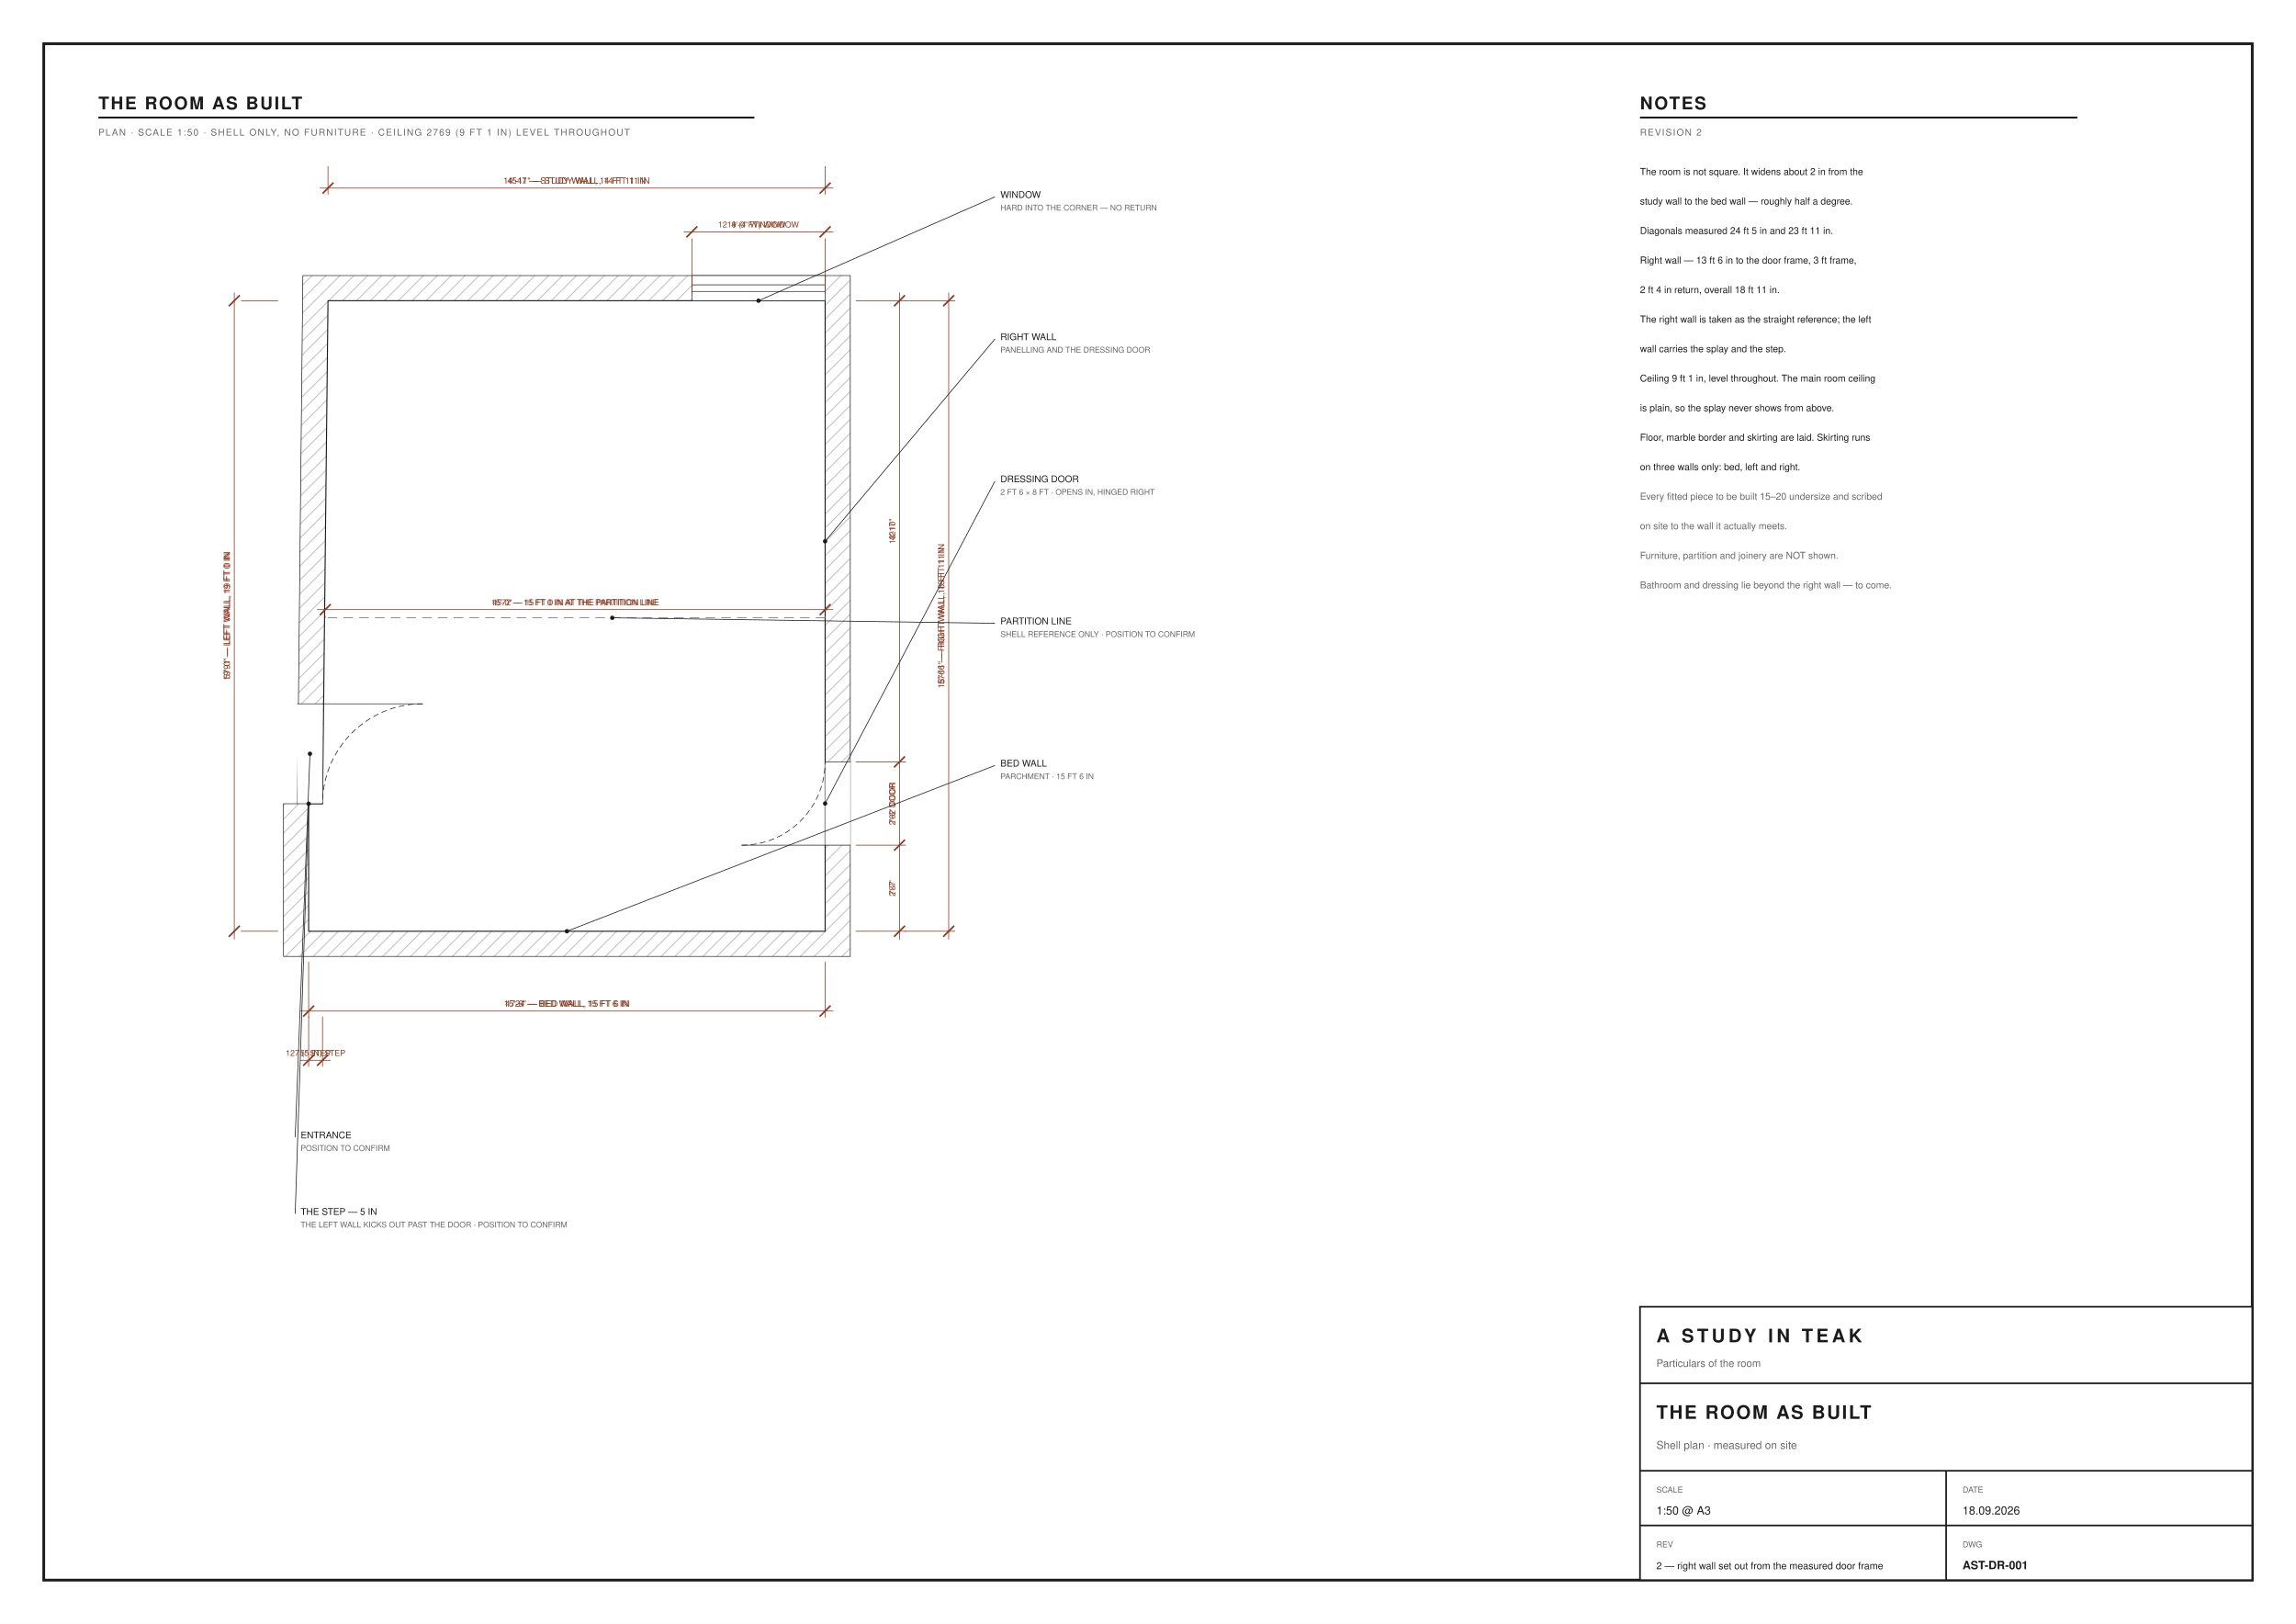
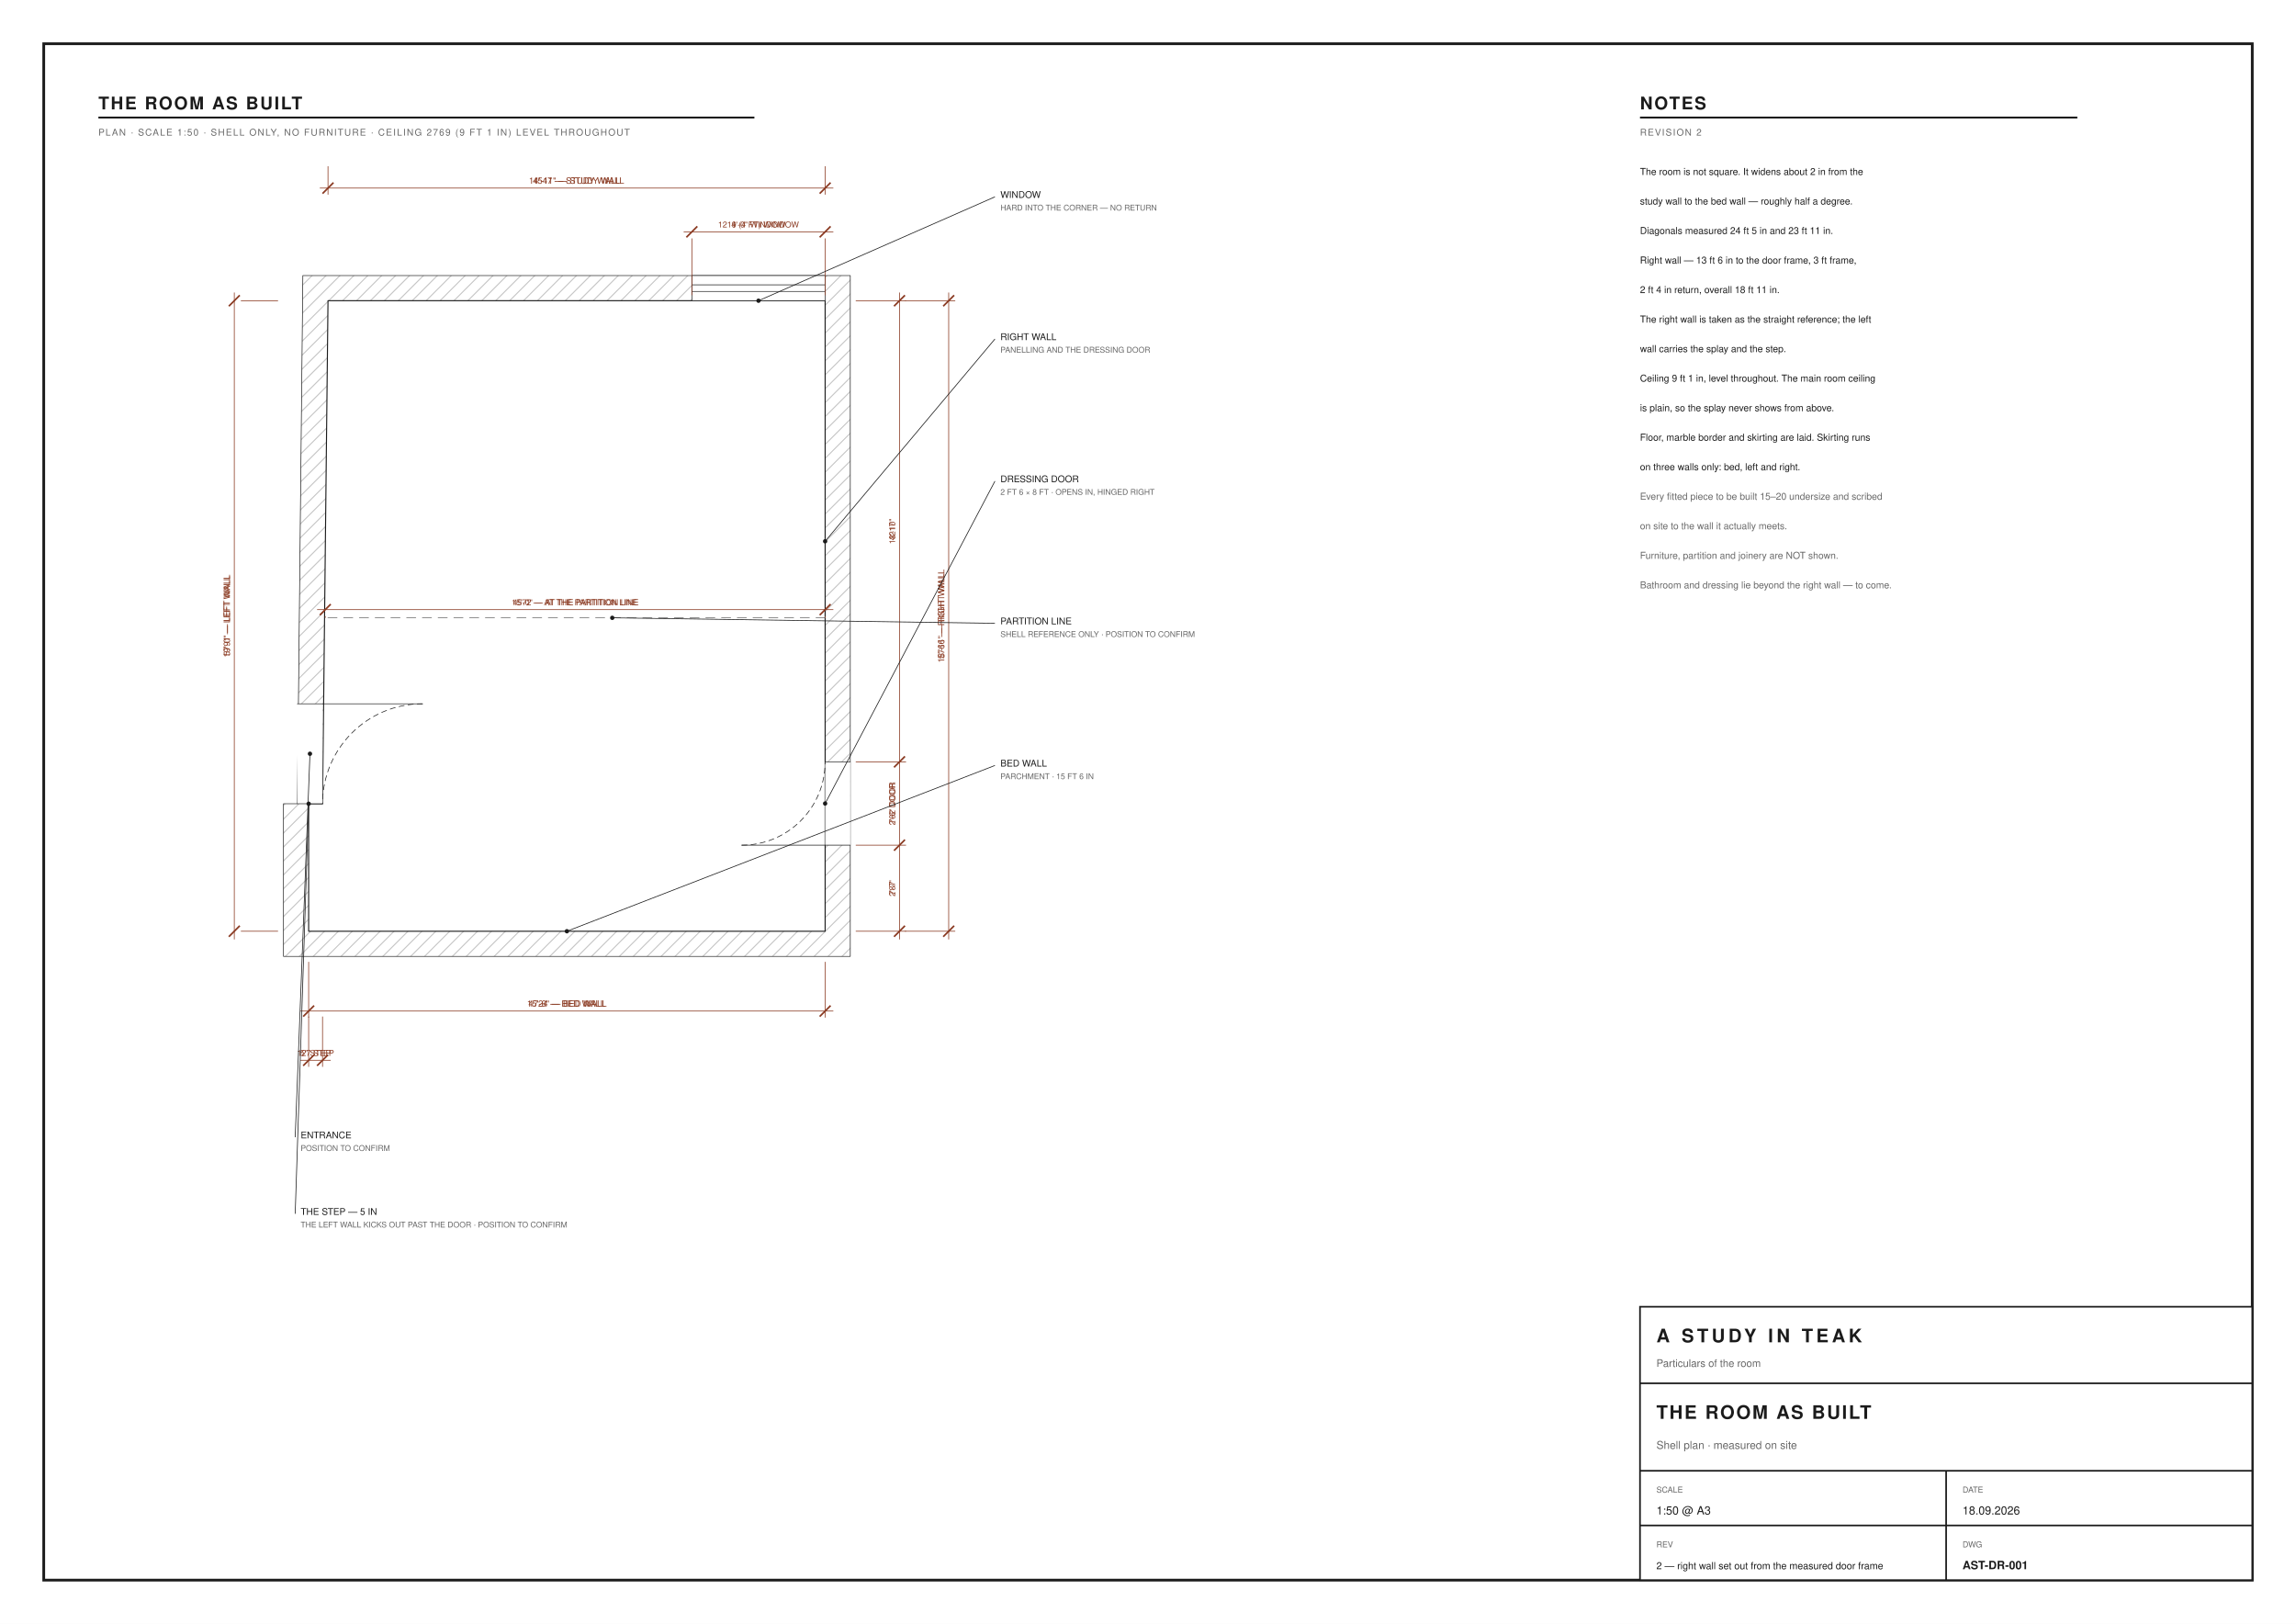
<svg xmlns="http://www.w3.org/2000/svg" viewBox="0 0 420 297" class="sheet">
  <rect x="0" y="0" width="420" height="297" fill="#fff" />
  <rect x="8" y="8" width="404" height="281" fill="none" stroke="#1b1b1b" stroke-width="0.5" />
  <defs>
    <pattern id="hatchSH" patternUnits="userSpaceOnUse" width="90" height="90" patternTransform="rotate(45)">
      <line x1="0" y1="0" x2="0" y2="90" stroke="#9a9a9a" stroke-width="10" />
    </pattern>
  </defs>
  <text x="18" y="20" font-size="3.2" text-anchor="start" fill="#1b1b1b" font-weight="700" letter-spacing="0.3" font-family="Helvetica, Arial, sans-serif">THE ROOM AS BUILT</text>
  <line x1="18" y1="21.5" x2="138" y2="21.5" stroke="#1b1b1b" stroke-width="0.35" />
  <text x="18" y="24.8" font-size="1.7" text-anchor="start" fill="#666" font-weight="400" letter-spacing="0.2" font-family="Helvetica, Arial, sans-serif">PLAN · SCALE 1:50 · SHELL ONLY, NO FURNITURE · CEILING 2769 (9 FT 1 IN) LEVEL THROUGHOUT</text>
  <g transform="translate(60 55) scale(0.02)" stroke="#1b1b1b" stroke-width="15" fill="none" stroke-linejoin="round" stroke-linecap="round">
    <path d="M -230 -230 L 4777 -230 L 4777 5996 L -407 5996 L -407 4600 L -280 4600 Z M 0 0 L 4547 0 L 4547 5766 L -177 5766 L -177 4600 L -50 4600 Z" fill="url(#hatchSH)" fill-rule="evenodd" stroke="none" />
    <path d="M -230 -230 L 4777 -230 L 4777 5996 L -407 5996 L -407 4600 L -280 4600 Z" fill="none" stroke-width="6" />
    <path d="M 0 0 L 4547 0 L 4547 5766 L -177 5766 L -177 4600 L -50 4600 Z" fill="none" stroke-width="9.6" />
    <rect x="3328" y="-230" width="1219" height="230" fill="#fff" stroke="none" />
    <g stroke-width="6">
      <rect x="3328" y="-230" width="1219" height="230" fill="none" />
      <line x1="3328" y1="-145" x2="4547" y2="-145" />
      <line x1="3328" y1="-85" x2="4547" y2="-85" />
    </g>
    <rect x="4547" y="4217" width="230" height="762" fill="#fff" stroke="none" />
    <g stroke-width="6">
      <line x1="4547" y1="4217" x2="4777" y2="4217" />
      <line x1="4547" y1="4979" x2="4777" y2="4979" />
      <line x1="4547" y1="4979" x2="3785" y2="4979" />
      <path d="M 3785 4979 A 762 762 0 0 0 4547 4217" fill="none" stroke-dasharray="48 36" />
    </g>
    <rect x="-280" y="3686" width="230" height="914" fill="#fff" stroke="none" />
    <g stroke-width="6">
      <line x1="-280" y1="3686" x2="-50" y2="3686" />
      <line x1="-280" y1="4600" x2="-50" y2="4600" />
      <line x1="-50" y1="3686" x2="864" y2="3686" />
      <path d="M 864 3686 A 914 914 0 0 0 -50 4600" fill="none" stroke-dasharray="48 36" />
    </g>
    <line x1="4547" y1="2900" x2="-25.15" y2="2900" stroke="#666" stroke-width="6" stroke-dasharray="84 60" />
  </g>
  <g class="dk-dim">
    <g stroke="#8a3a22" stroke-width="0.13">
      <line x1="125.06" y1="42.4" x2="152.44" y2="42.4" />
      <line x1="126.56" y1="54" x2="126.56" y2="43.6" />
      <line x1="125.56" y1="43.4" x2="127.56" y2="41.4" stroke-width="0.3" />
      <line x1="150.94" y1="54" x2="150.94" y2="43.6" />
      <line x1="149.94" y1="43.4" x2="151.94" y2="41.4" stroke-width="0.3" />
    </g>
    <text x="138.75" y="41.6" font-size="1.5" text-anchor="middle" fill="#8a3a22" font-weight="400" letter-spacing="0" font-family="Helvetica, Arial, sans-serif" class="dk-mm">1219 (4 FT) WINDOW</text>
    <text x="138.75" y="41.6" font-size="1.5" text-anchor="middle" fill="#8a3a22" font-weight="400" letter-spacing="0" font-family="Helvetica, Arial, sans-serif" class="dk-in">4'-0" WINDOW</text>
  </g>
  <g class="dk-dim">
    <g stroke="#8a3a22" stroke-width="0.13">
      <line x1="58.5" y1="34.4" x2="152.44" y2="34.4" />
      <line x1="60" y1="30.4" x2="60" y2="35.6" />
      <line x1="59" y1="35.4" x2="61" y2="33.4" stroke-width="0.3" />
      <line x1="150.94" y1="30.4" x2="150.94" y2="35.6" />
      <line x1="149.94" y1="35.4" x2="151.94" y2="33.4" stroke-width="0.3" />
    </g>
-     <text x="105.47" y="33.6" font-size="1.6" text-anchor="middle" fill="#8a3a22" font-weight="400" letter-spacing="0" font-family="Helvetica, Arial, sans-serif" class="dk-mm">4547 — STUDY WALL, 14 FT 11 IN</text>
-     <text x="105.47" y="33.6" font-size="1.6" text-anchor="middle" fill="#8a3a22" font-weight="400" letter-spacing="0" font-family="Helvetica, Arial, sans-serif" class="dk-in">14'-11" — STUDY WALL, 14 FT 11 IN</text>
+     <text x="105.47" y="33.6" font-size="1.6" text-anchor="middle" fill="#8a3a22" font-weight="400" letter-spacing="0" font-family="Helvetica, Arial, sans-serif" class="dk-mm">4547 — STUDY WALL</text>
+     <text x="105.47" y="33.6" font-size="1.6" text-anchor="middle" fill="#8a3a22" font-weight="400" letter-spacing="0" font-family="Helvetica, Arial, sans-serif" class="dk-in">14'-11" — STUDY WALL</text>
  </g>
  <g class="dk-dim">
    <g stroke="#8a3a22" stroke-width="0.13">
      <line x1="54.96" y1="184.92" x2="152.44" y2="184.92" />
      <line x1="56.46" y1="175.92" x2="56.46" y2="186.12" />
      <line x1="55.46" y1="185.92" x2="57.46" y2="183.92" stroke-width="0.3" />
      <line x1="150.94" y1="175.92" x2="150.94" y2="186.12" />
      <line x1="149.94" y1="185.92" x2="151.94" y2="183.92" stroke-width="0.3" />
    </g>
-     <text x="103.7" y="184.12" font-size="1.6" text-anchor="middle" fill="#8a3a22" font-weight="400" letter-spacing="0" font-family="Helvetica, Arial, sans-serif" class="dk-mm">4724 — BED WALL, 15 FT 6 IN</text>
-     <text x="103.7" y="184.12" font-size="1.6" text-anchor="middle" fill="#8a3a22" font-weight="400" letter-spacing="0" font-family="Helvetica, Arial, sans-serif" class="dk-in">15'-6" — BED WALL, 15 FT 6 IN</text>
+     <text x="103.7" y="184.12" font-size="1.6" text-anchor="middle" fill="#8a3a22" font-weight="400" letter-spacing="0" font-family="Helvetica, Arial, sans-serif" class="dk-mm">4724 — BED WALL</text>
+     <text x="103.7" y="184.12" font-size="1.6" text-anchor="middle" fill="#8a3a22" font-weight="400" letter-spacing="0" font-family="Helvetica, Arial, sans-serif" class="dk-in">15'-6" — BED WALL</text>
  </g>
  <g class="dk-dim">
    <g stroke="#8a3a22" stroke-width="0.13">
      <line x1="54.96" y1="193.92" x2="60.5" y2="193.92" />
      <line x1="56.46" y1="185.92" x2="56.46" y2="195.12" />
      <line x1="55.46" y1="194.92" x2="57.46" y2="192.92" stroke-width="0.3" />
      <line x1="59" y1="185.92" x2="59" y2="195.12" />
      <line x1="58" y1="194.92" x2="60" y2="192.92" stroke-width="0.3" />
    </g>
-     <text x="57.73" y="193.12" font-size="1.5" text-anchor="middle" fill="#8a3a22" font-weight="400" letter-spacing="0" font-family="Helvetica, Arial, sans-serif" class="dk-mm">127 (5 IN) STEP</text>
+     <text x="57.73" y="193.12" font-size="1.5" text-anchor="middle" fill="#8a3a22" font-weight="400" letter-spacing="0" font-family="Helvetica, Arial, sans-serif" class="dk-mm">127 STEP</text>
    <text x="57.73" y="193.12" font-size="1.5" text-anchor="middle" fill="#8a3a22" font-weight="400" letter-spacing="0" font-family="Helvetica, Arial, sans-serif" class="dk-in">5" STEP</text>
  </g>
  <g class="dk-dim">
    <g stroke="#8a3a22" stroke-width="0.13">
      <line x1="164.54" y1="53.5" x2="164.54" y2="171.82" />
      <line x1="156.54" y1="55" x2="165.74" y2="55" />
      <line x1="163.54" y1="56" x2="165.54" y2="54" stroke-width="0.3" />
      <line x1="156.54" y1="139.34" x2="165.74" y2="139.34" />
      <line x1="163.54" y1="140.34" x2="165.54" y2="138.34" stroke-width="0.3" />
      <line x1="156.54" y1="154.58" x2="165.74" y2="154.58" />
      <line x1="163.54" y1="155.58" x2="165.54" y2="153.58" stroke-width="0.3" />
      <line x1="156.54" y1="170.32" x2="165.74" y2="170.32" />
      <line x1="163.54" y1="171.32" x2="165.54" y2="169.32" stroke-width="0.3" />
    </g>
    <text x="163.74" y="97.17" font-size="1.5" text-anchor="middle" fill="#8a3a22" font-weight="400" letter-spacing="0" font-family="Helvetica, Arial, sans-serif" class="dk-mm" transform="rotate(-90 163.74 97.17)">4217</text>
    <text x="163.74" y="97.17" font-size="1.5" text-anchor="middle" fill="#8a3a22" font-weight="400" letter-spacing="0" font-family="Helvetica, Arial, sans-serif" class="dk-in" transform="rotate(-90 163.74 97.17)">13'-10"</text>
    <text x="163.74" y="146.96" font-size="1.5" text-anchor="middle" fill="#8a3a22" font-weight="400" letter-spacing="0" font-family="Helvetica, Arial, sans-serif" class="dk-mm" transform="rotate(-90 163.74 146.96)">762 DOOR</text>
    <text x="163.74" y="146.96" font-size="1.5" text-anchor="middle" fill="#8a3a22" font-weight="400" letter-spacing="0" font-family="Helvetica, Arial, sans-serif" class="dk-in" transform="rotate(-90 163.74 146.96)">2'-6" DOOR</text>
    <text x="163.74" y="162.45" font-size="1.5" text-anchor="middle" fill="#8a3a22" font-weight="400" letter-spacing="0" font-family="Helvetica, Arial, sans-serif" class="dk-mm" transform="rotate(-90 163.74 162.45)">787</text>
    <text x="163.74" y="162.45" font-size="1.5" text-anchor="middle" fill="#8a3a22" font-weight="400" letter-spacing="0" font-family="Helvetica, Arial, sans-serif" class="dk-in" transform="rotate(-90 163.74 162.45)">2'-7"</text>
  </g>
  <g class="dk-dim">
    <g stroke="#8a3a22" stroke-width="0.13">
      <line x1="173.54" y1="53.5" x2="173.54" y2="171.82" />
      <line x1="165.54" y1="55" x2="174.74" y2="55" />
      <line x1="172.54" y1="56" x2="174.54" y2="54" stroke-width="0.3" />
      <line x1="165.54" y1="170.32" x2="174.74" y2="170.32" />
      <line x1="172.54" y1="171.32" x2="174.54" y2="169.32" stroke-width="0.3" />
    </g>
-     <text x="172.74" y="112.66" font-size="1.6" text-anchor="middle" fill="#8a3a22" font-weight="400" letter-spacing="0" font-family="Helvetica, Arial, sans-serif" class="dk-mm" transform="rotate(-90 172.74 112.66)">5766 — RIGHT WALL, 18 FT 11 IN</text>
-     <text x="172.74" y="112.66" font-size="1.6" text-anchor="middle" fill="#8a3a22" font-weight="400" letter-spacing="0" font-family="Helvetica, Arial, sans-serif" class="dk-in" transform="rotate(-90 172.74 112.66)">18'-11" — RIGHT WALL, 18 FT 11 IN</text>
+     <text x="172.74" y="112.66" font-size="1.6" text-anchor="middle" fill="#8a3a22" font-weight="400" letter-spacing="0" font-family="Helvetica, Arial, sans-serif" class="dk-mm" transform="rotate(-90 172.74 112.66)">5766 — RIGHT WALL</text>
+     <text x="172.74" y="112.66" font-size="1.6" text-anchor="middle" fill="#8a3a22" font-weight="400" letter-spacing="0" font-family="Helvetica, Arial, sans-serif" class="dk-in" transform="rotate(-90 172.74 112.66)">18'-11" — RIGHT WALL</text>
  </g>
  <g class="dk-dim">
    <g stroke="#8a3a22" stroke-width="0.13">
      <line x1="42.86" y1="53.5" x2="42.86" y2="171.82" />
      <line x1="50.86" y1="55" x2="44.06" y2="55" />
      <line x1="41.86" y1="56" x2="43.86" y2="54" stroke-width="0.3" />
      <line x1="50.86" y1="170.32" x2="44.06" y2="170.32" />
      <line x1="41.86" y1="171.32" x2="43.86" y2="169.32" stroke-width="0.3" />
    </g>
-     <text x="42.06" y="112.66" font-size="1.6" text-anchor="middle" fill="#8a3a22" font-weight="400" letter-spacing="0" font-family="Helvetica, Arial, sans-serif" class="dk-mm" transform="rotate(-90 42.06 112.66)">5791 — LEFT WALL, 19 FT 0 IN</text>
-     <text x="42.06" y="112.66" font-size="1.6" text-anchor="middle" fill="#8a3a22" font-weight="400" letter-spacing="0" font-family="Helvetica, Arial, sans-serif" class="dk-in" transform="rotate(-90 42.06 112.66)">19'-0" — LEFT WALL, 19 FT 0 IN</text>
+     <text x="42.06" y="112.66" font-size="1.6" text-anchor="middle" fill="#8a3a22" font-weight="400" letter-spacing="0" font-family="Helvetica, Arial, sans-serif" class="dk-mm" transform="rotate(-90 42.06 112.66)">5791 — LEFT WALL</text>
+     <text x="42.06" y="112.66" font-size="1.6" text-anchor="middle" fill="#8a3a22" font-weight="400" letter-spacing="0" font-family="Helvetica, Arial, sans-serif" class="dk-in" transform="rotate(-90 42.06 112.66)">19'-0" — LEFT WALL</text>
  </g>
  <g class="dk-dim">
    <g stroke="#8a3a22" stroke-width="0.13">
      <line x1="58" y1="111.5" x2="152.44" y2="111.5" />
      <line x1="59.5" y1="113" x2="59.5" y2="112.7" />
      <line x1="58.5" y1="112.5" x2="60.5" y2="110.5" stroke-width="0.3" />
      <line x1="150.94" y1="113" x2="150.94" y2="112.7" />
      <line x1="149.94" y1="112.5" x2="151.94" y2="110.5" stroke-width="0.3" />
    </g>
-     <text x="105.22" y="110.7" font-size="1.5" text-anchor="middle" fill="#8a3a22" font-weight="400" letter-spacing="0" font-family="Helvetica, Arial, sans-serif" class="dk-mm">4572 — 15 FT 0 IN AT THE PARTITION LINE</text>
-     <text x="105.22" y="110.7" font-size="1.5" text-anchor="middle" fill="#8a3a22" font-weight="400" letter-spacing="0" font-family="Helvetica, Arial, sans-serif" class="dk-in">15'-0" — 15 FT 0 IN AT THE PARTITION LINE</text>
+     <text x="105.22" y="110.7" font-size="1.5" text-anchor="middle" fill="#8a3a22" font-weight="400" letter-spacing="0" font-family="Helvetica, Arial, sans-serif" class="dk-mm">4572 — AT THE PARTITION LINE</text>
+     <text x="105.22" y="110.7" font-size="1.5" text-anchor="middle" fill="#8a3a22" font-weight="400" letter-spacing="0" font-family="Helvetica, Arial, sans-serif" class="dk-in">15'-0" — AT THE PARTITION LINE</text>
  </g>
  <line x1="138.75" y1="55" x2="182" y2="36" stroke="#1b1b1b" stroke-width="0.13" />
  <circle cx="138.75" cy="55" r="0.4" fill="#1b1b1b" />
  <text x="183" y="36.2" font-size="1.7" text-anchor="start" fill="#1b1b1b" font-weight="400" letter-spacing="0" font-family="Helvetica, Arial, sans-serif">WINDOW</text>
  <text x="183" y="38.5" font-size="1.45" text-anchor="start" fill="#666" font-weight="400" letter-spacing="0" font-family="Helvetica, Arial, sans-serif">HARD INTO THE CORNER — NO RETURN</text>
  <line x1="150.94" y1="99" x2="182" y2="62" stroke="#1b1b1b" stroke-width="0.13" />
  <circle cx="150.94" cy="99" r="0.4" fill="#1b1b1b" />
  <text x="183" y="62.2" font-size="1.7" text-anchor="start" fill="#1b1b1b" font-weight="400" letter-spacing="0" font-family="Helvetica, Arial, sans-serif">RIGHT WALL</text>
  <text x="183" y="64.5" font-size="1.45" text-anchor="start" fill="#666" font-weight="400" letter-spacing="0" font-family="Helvetica, Arial, sans-serif">PANELLING AND THE DRESSING DOOR</text>
  <line x1="150.94" y1="146.96" x2="182" y2="88" stroke="#1b1b1b" stroke-width="0.13" />
  <circle cx="150.94" cy="146.96" r="0.4" fill="#1b1b1b" />
  <text x="183" y="88.2" font-size="1.7" text-anchor="start" fill="#1b1b1b" font-weight="400" letter-spacing="0" font-family="Helvetica, Arial, sans-serif">DRESSING DOOR</text>
  <text x="183" y="90.5" font-size="1.45" text-anchor="start" fill="#666" font-weight="400" letter-spacing="0" font-family="Helvetica, Arial, sans-serif">2 FT 6 × 8 FT · OPENS IN, HINGED RIGHT</text>
  <line x1="112" y1="113" x2="182" y2="114" stroke="#1b1b1b" stroke-width="0.13" />
  <circle cx="112" cy="113" r="0.4" fill="#1b1b1b" />
  <text x="183" y="114.2" font-size="1.7" text-anchor="start" fill="#1b1b1b" font-weight="400" letter-spacing="0" font-family="Helvetica, Arial, sans-serif">PARTITION LINE</text>
  <text x="183" y="116.5" font-size="1.45" text-anchor="start" fill="#666" font-weight="400" letter-spacing="0" font-family="Helvetica, Arial, sans-serif">SHELL REFERENCE ONLY · POSITION TO CONFIRM</text>
  <line x1="103.7" y1="170.32" x2="182" y2="140" stroke="#1b1b1b" stroke-width="0.13" />
  <circle cx="103.7" cy="170.32" r="0.4" fill="#1b1b1b" />
  <text x="183" y="140.2" font-size="1.7" text-anchor="start" fill="#1b1b1b" font-weight="400" letter-spacing="0" font-family="Helvetica, Arial, sans-serif">BED WALL</text>
  <text x="183" y="142.5" font-size="1.45" text-anchor="start" fill="#666" font-weight="400" letter-spacing="0" font-family="Helvetica, Arial, sans-serif">PARCHMENT · 15 FT 6 IN</text>
  <line x1="56.7" y1="137.86" x2="54" y2="208" stroke="#1b1b1b" stroke-width="0.13" />
  <circle cx="56.7" cy="137.86" r="0.4" fill="#1b1b1b" />
  <text x="55" y="208.2" font-size="1.7" text-anchor="start" fill="#1b1b1b" font-weight="400" letter-spacing="0" font-family="Helvetica, Arial, sans-serif">ENTRANCE</text>
  <text x="55" y="210.5" font-size="1.45" text-anchor="start" fill="#666" font-weight="400" letter-spacing="0" font-family="Helvetica, Arial, sans-serif">POSITION TO CONFIRM</text>
  <line x1="56.46" y1="147" x2="54" y2="222" stroke="#1b1b1b" stroke-width="0.13" />
  <circle cx="56.46" cy="147" r="0.4" fill="#1b1b1b" />
  <text x="55" y="222.2" font-size="1.7" text-anchor="start" fill="#1b1b1b" font-weight="400" letter-spacing="0" font-family="Helvetica, Arial, sans-serif">THE STEP — 5 IN</text>
  <text x="55" y="224.5" font-size="1.45" text-anchor="start" fill="#666" font-weight="400" letter-spacing="0" font-family="Helvetica, Arial, sans-serif">THE LEFT WALL KICKS OUT PAST THE DOOR · POSITION TO CONFIRM</text>
  <text x="300" y="20" font-size="3.2" text-anchor="start" fill="#1b1b1b" font-weight="700" letter-spacing="0.3" font-family="Helvetica, Arial, sans-serif">NOTES</text>
  <line x1="300" y1="21.5" x2="380" y2="21.5" stroke="#1b1b1b" stroke-width="0.35" />
  <text x="300" y="24.8" font-size="1.7" text-anchor="start" fill="#666" font-weight="400" letter-spacing="0.2" font-family="Helvetica, Arial, sans-serif">REVISION 2</text>
  <text x="300" y="32" font-size="1.75" text-anchor="start" fill="#1b1b1b" font-weight="400" letter-spacing="0" font-family="Helvetica, Arial, sans-serif">The room is not square. It widens about 2 in from the</text>
  <text x="300" y="37.4" font-size="1.75" text-anchor="start" fill="#1b1b1b" font-weight="400" letter-spacing="0" font-family="Helvetica, Arial, sans-serif">   study wall to the bed wall — roughly half a degree.</text>
  <text x="300" y="42.8" font-size="1.75" text-anchor="start" fill="#1b1b1b" font-weight="400" letter-spacing="0" font-family="Helvetica, Arial, sans-serif">Diagonals measured 24 ft 5 in and 23 ft 11 in.</text>
  <text x="300" y="48.2" font-size="1.75" text-anchor="start" fill="#1b1b1b" font-weight="400" letter-spacing="0" font-family="Helvetica, Arial, sans-serif">Right wall — 13 ft 6 in to the door frame, 3 ft frame,</text>
  <text x="300" y="53.6" font-size="1.75" text-anchor="start" fill="#1b1b1b" font-weight="400" letter-spacing="0" font-family="Helvetica, Arial, sans-serif">   2 ft 4 in return, overall 18 ft 11 in.</text>
  <text x="300" y="59" font-size="1.75" text-anchor="start" fill="#1b1b1b" font-weight="400" letter-spacing="0" font-family="Helvetica, Arial, sans-serif">The right wall is taken as the straight reference; the left</text>
  <text x="300" y="64.4" font-size="1.75" text-anchor="start" fill="#1b1b1b" font-weight="400" letter-spacing="0" font-family="Helvetica, Arial, sans-serif">   wall carries the splay and the step.</text>
  <text x="300" y="69.8" font-size="1.75" text-anchor="start" fill="#1b1b1b" font-weight="400" letter-spacing="0" font-family="Helvetica, Arial, sans-serif">Ceiling 9 ft 1 in, level throughout. The main room ceiling</text>
  <text x="300" y="75.2" font-size="1.75" text-anchor="start" fill="#1b1b1b" font-weight="400" letter-spacing="0" font-family="Helvetica, Arial, sans-serif">   is plain, so the splay never shows from above.</text>
  <text x="300" y="80.6" font-size="1.75" text-anchor="start" fill="#1b1b1b" font-weight="400" letter-spacing="0" font-family="Helvetica, Arial, sans-serif">Floor, marble border and skirting are laid. Skirting runs</text>
  <text x="300" y="86" font-size="1.75" text-anchor="start" fill="#1b1b1b" font-weight="400" letter-spacing="0" font-family="Helvetica, Arial, sans-serif">   on three walls only: bed, left and right.</text>
  <text x="300" y="91.4" font-size="1.75" text-anchor="start" fill="#666" font-weight="400" letter-spacing="0" font-family="Helvetica, Arial, sans-serif">Every fitted piece to be built 15–20 undersize and scribed</text>
  <text x="300" y="96.8" font-size="1.75" text-anchor="start" fill="#666" font-weight="400" letter-spacing="0" font-family="Helvetica, Arial, sans-serif">   on site to the wall it actually meets.</text>
  <text x="300" y="102.2" font-size="1.75" text-anchor="start" fill="#666" font-weight="400" letter-spacing="0" font-family="Helvetica, Arial, sans-serif">Furniture, partition and joinery are NOT shown.</text>
  <text x="300" y="107.6" font-size="1.75" text-anchor="start" fill="#666" font-weight="400" letter-spacing="0" font-family="Helvetica, Arial, sans-serif">Bathroom and dressing lie beyond the right wall — to come.</text>
  <g stroke="#1b1b1b" stroke-width="0.3" fill="none">
    <rect x="300" y="239" width="112" height="50" fill="#fff" />
    <line x1="300" y1="253" x2="412" y2="253" />
    <line x1="300" y1="269" x2="412" y2="269" />
    <line x1="300" y1="279" x2="412" y2="279" />
    <line x1="356" y1="269" x2="356" y2="289" />
  </g>
  <text x="303" y="245.5" font-size="3.4" text-anchor="start" fill="#1b1b1b" font-weight="700" letter-spacing="0.6" font-family="Helvetica, Arial, sans-serif">A STUDY IN TEAK</text>
  <text x="303" y="250" font-size="1.9" text-anchor="start" fill="#666" font-weight="400" letter-spacing="0" font-family="Helvetica, Arial, sans-serif">Particulars of the room</text>
  <text x="303" y="259.5" font-size="3.4" text-anchor="start" fill="#1b1b1b" font-weight="700" letter-spacing="0.3" font-family="Helvetica, Arial, sans-serif">THE ROOM AS BUILT</text>
  <text x="303" y="265" font-size="2" text-anchor="start" fill="#666" font-weight="400" letter-spacing="0" font-family="Helvetica, Arial, sans-serif">Shell plan · measured on site</text>
  <text x="303" y="273" font-size="1.5" text-anchor="start" fill="#666" font-weight="400" letter-spacing="0" font-family="Helvetica, Arial, sans-serif">SCALE</text>
  <text x="303" y="277" font-size="2.1" text-anchor="start" fill="#1b1b1b" font-weight="400" letter-spacing="0" font-family="Helvetica, Arial, sans-serif">1:50 @ A3</text>
  <text x="359" y="273" font-size="1.5" text-anchor="start" fill="#666" font-weight="400" letter-spacing="0" font-family="Helvetica, Arial, sans-serif">DATE</text>
  <text x="359" y="277" font-size="2.1" text-anchor="start" fill="#1b1b1b" font-weight="400" letter-spacing="0" font-family="Helvetica, Arial, sans-serif">18.09.2026</text>
  <text x="303" y="283" font-size="1.5" text-anchor="start" fill="#666" font-weight="400" letter-spacing="0" font-family="Helvetica, Arial, sans-serif">REV</text>
  <text x="303" y="287" font-size="1.8" text-anchor="start" fill="#1b1b1b" font-weight="400" letter-spacing="0" font-family="Helvetica, Arial, sans-serif">2 — right wall set out from the measured door frame</text>
  <text x="359" y="283" font-size="1.5" text-anchor="start" fill="#666" font-weight="400" letter-spacing="0" font-family="Helvetica, Arial, sans-serif">DWG</text>
  <text x="359" y="287" font-size="2.1" text-anchor="start" fill="#1b1b1b" font-weight="700" letter-spacing="0" font-family="Helvetica, Arial, sans-serif">AST-DR-001</text>
</svg>
